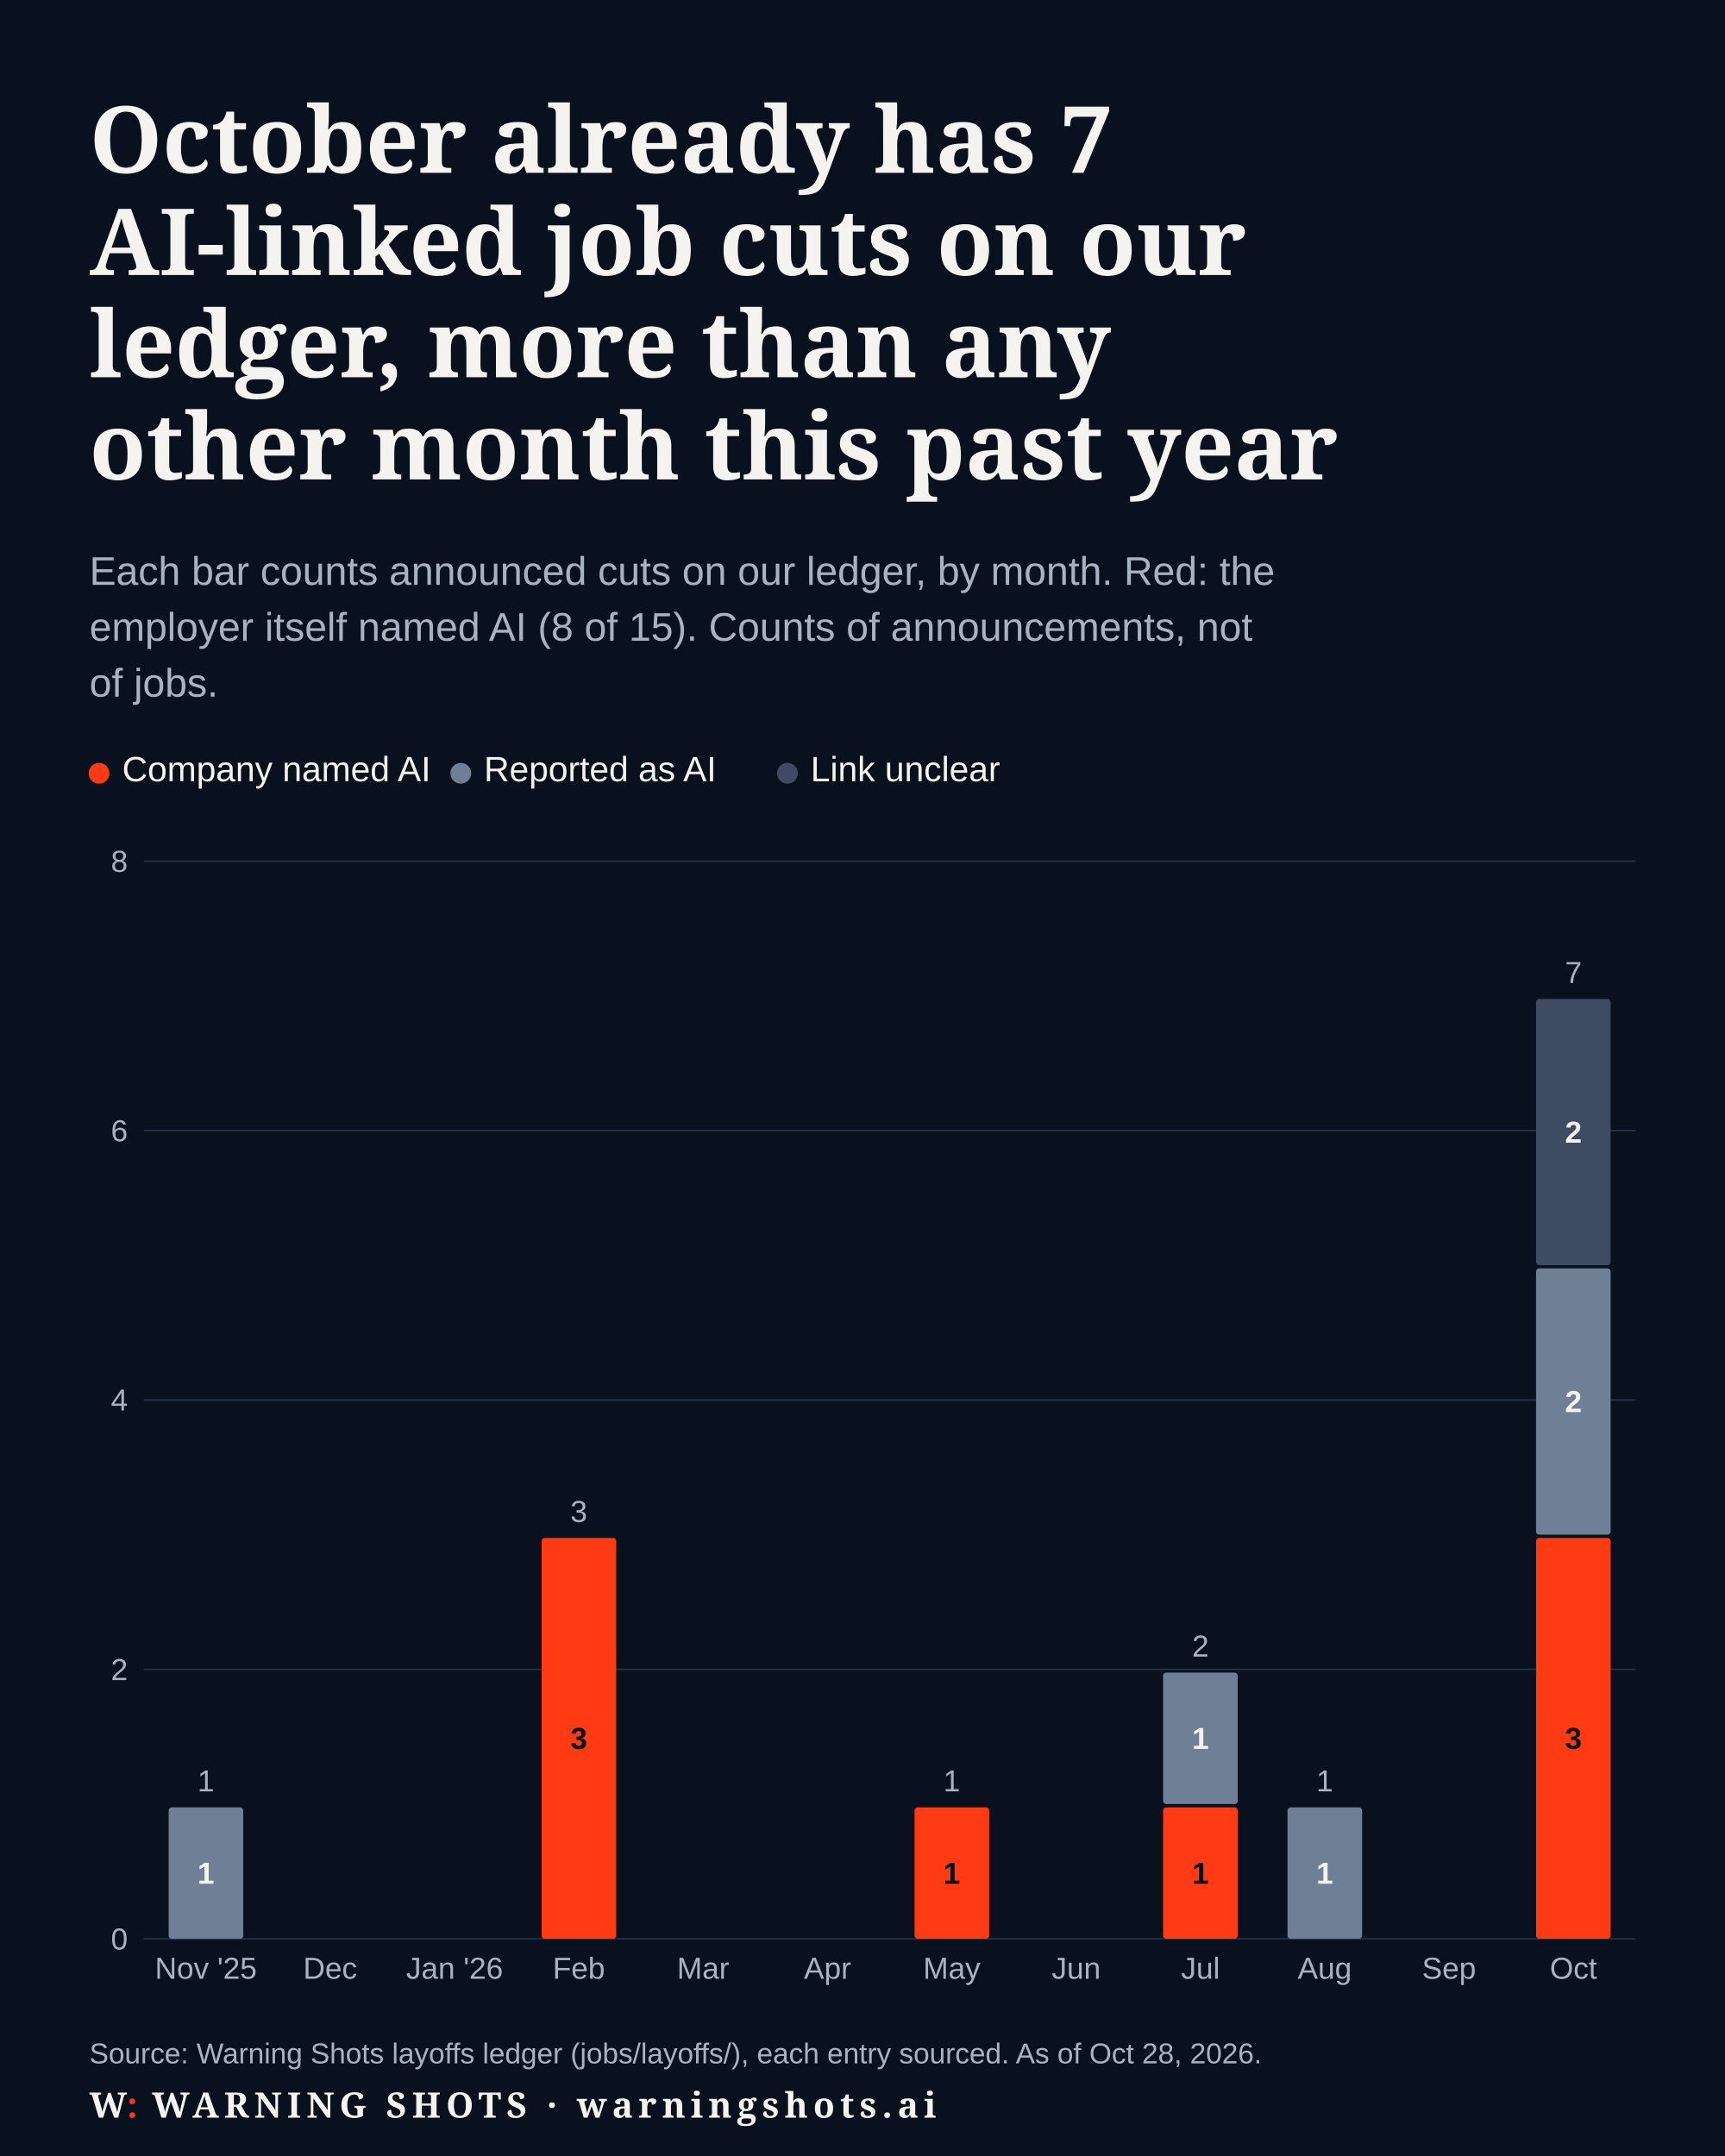
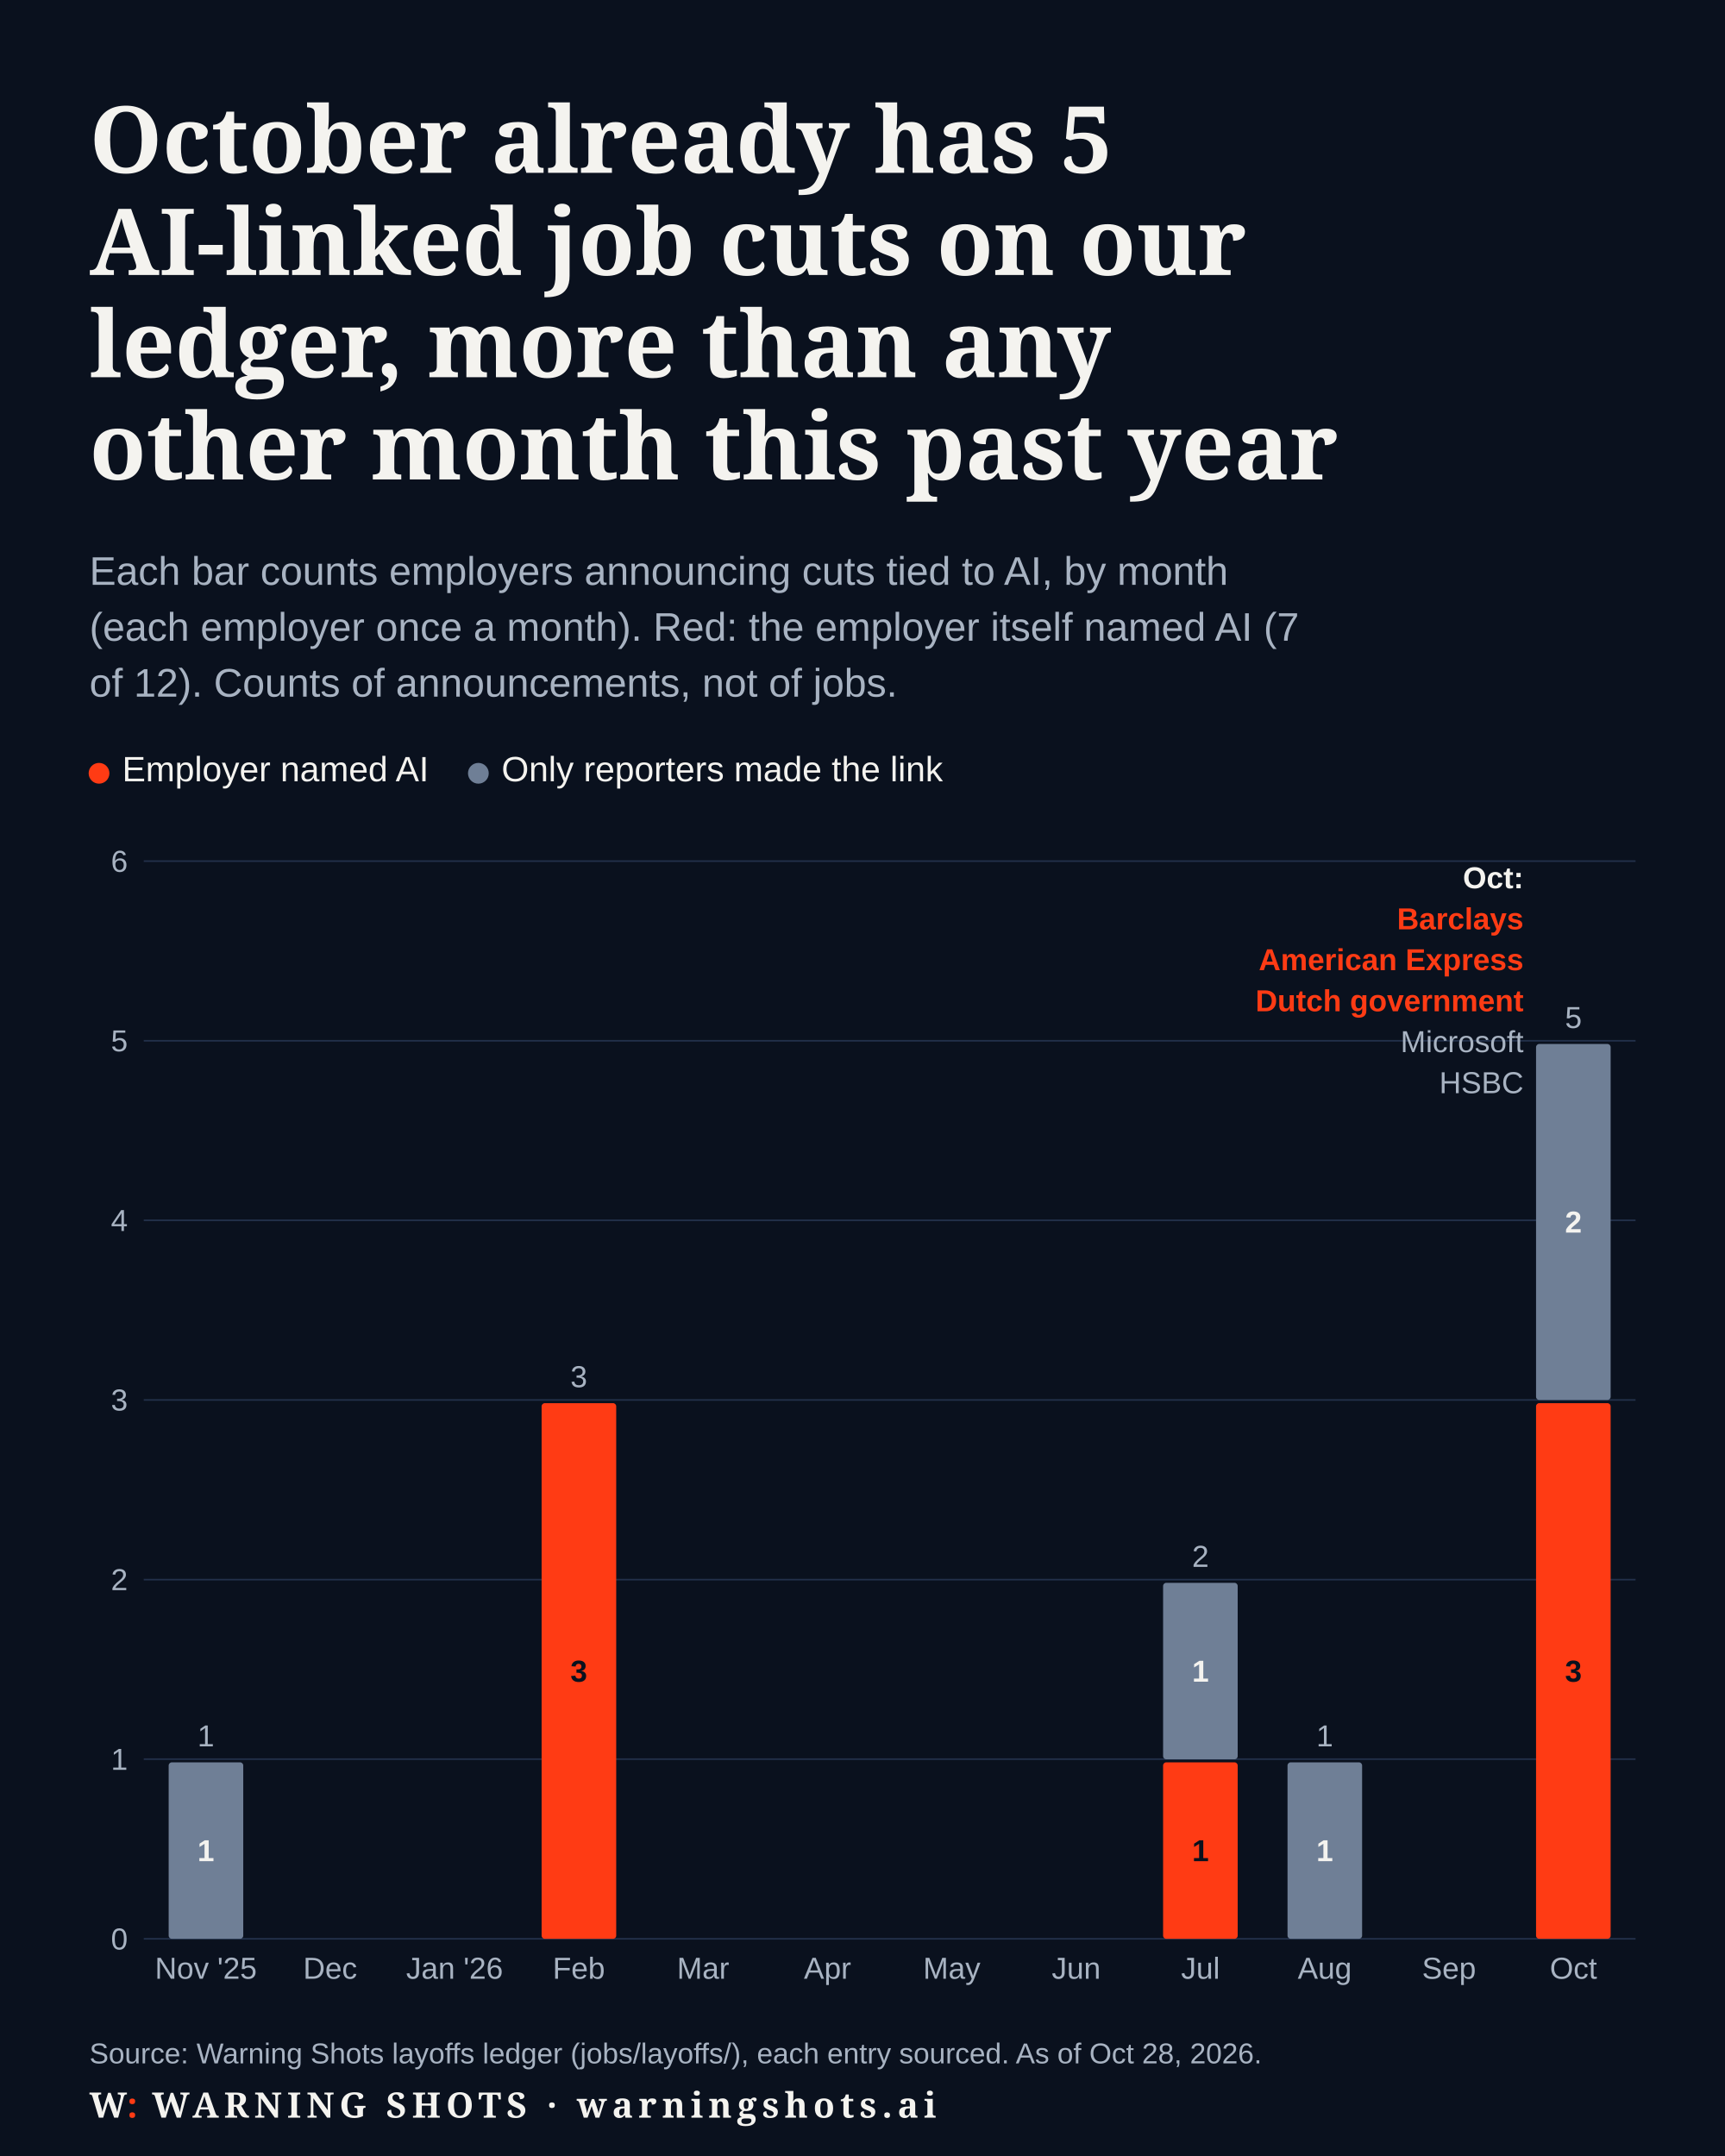
- <svg xmlns="http://www.w3.org/2000/svg" viewBox="0 0 1080 1350" role="img" aria-label="AI-linked job-cut announcements per month over 12 months; 8 in the last three months, 7 in the nine before; 8 of 15 company-stated." class="ws-chart">
+ <svg xmlns="http://www.w3.org/2000/svg" viewBox="0 0 1080 1350" role="img" aria-label="AI-linked job-cut announcements per month over 12 months; 6 in the last three months, 6 in the nine before; 7 of 12 company-stated." class="ws-chart">
  <rect width="1080" height="1350" fill="#0A111E" />
-   <text x="56.0" y="108.2" fill="#F4F3EF" font-family="Playfair, 'Playfair Fallback', Georgia, serif" font-size="58" font-weight="900" text-anchor="start">October already has 7</text>
+   <text x="56.0" y="108.2" fill="#F4F3EF" font-family="Playfair, 'Playfair Fallback', Georgia, serif" font-size="58" font-weight="900" text-anchor="start">October already has 5</text>
  <text x="56.0" y="172.2" fill="#F4F3EF" font-family="Playfair, 'Playfair Fallback', Georgia, serif" font-size="58" font-weight="900" text-anchor="start">AI-linked job cuts on our</text>
  <text x="56.0" y="236.2" fill="#F4F3EF" font-family="Playfair, 'Playfair Fallback', Georgia, serif" font-size="58" font-weight="900" text-anchor="start">ledger, more than any</text>
  <text x="56.0" y="300.2" fill="#F4F3EF" font-family="Playfair, 'Playfair Fallback', Georgia, serif" font-size="58" font-weight="900" text-anchor="start">other month this past year</text>
-   <text x="56.0" y="366.2" fill="#A8B3C2" font-family="Archivo, 'Archivo Fallback', Arial, sans-serif" font-size="25" font-weight="400" text-anchor="start">Each bar counts announced cuts on our ledger, by month. Red: the</text>
-   <text x="56.0" y="401.2" fill="#A8B3C2" font-family="Archivo, 'Archivo Fallback', Arial, sans-serif" font-size="25" font-weight="400" text-anchor="start">employer itself named AI (8 of 15). Counts of announcements, not</text>
-   <text x="56.0" y="436.2" fill="#A8B3C2" font-family="Archivo, 'Archivo Fallback', Arial, sans-serif" font-size="25" font-weight="400" text-anchor="start">of jobs.</text>
+   <text x="56.0" y="366.2" fill="#A8B3C2" font-family="Archivo, 'Archivo Fallback', Arial, sans-serif" font-size="25" font-weight="400" text-anchor="start">Each bar counts employers announcing cuts tied to AI, by month</text>
+   <text x="56.0" y="401.2" fill="#A8B3C2" font-family="Archivo, 'Archivo Fallback', Arial, sans-serif" font-size="25" font-weight="400" text-anchor="start">(each employer once a month). Red: the employer itself named AI (7</text>
+   <text x="56.0" y="436.2" fill="#A8B3C2" font-family="Archivo, 'Archivo Fallback', Arial, sans-serif" font-size="25" font-weight="400" text-anchor="start">of 12). Counts of announcements, not of jobs.</text>
  <circle cx="62" cy="484.2" r="6.5" fill="#FF3B14" />
-   <text x="76.5" y="489.2" fill="#F4F3EF" font-family="Archivo, 'Archivo Fallback', Arial, sans-serif" font-size="22" font-weight="400" text-anchor="start">Company named AI</text>
-   <circle cx="288.5" cy="484.2" r="6.5" fill="#6F7F96" />
-   <text x="303.0" y="489.2" fill="#F4F3EF" font-family="Archivo, 'Archivo Fallback', Arial, sans-serif" font-size="22" font-weight="400" text-anchor="start">Reported as AI</text>
-   <circle cx="493.0" cy="484.2" r="6.5" fill="#3E4B62" />
-   <text x="507.5" y="489.2" fill="#F4F3EF" font-family="Archivo, 'Archivo Fallback', Arial, sans-serif" font-size="22" font-weight="400" text-anchor="start">Link unclear</text>
+   <text x="76.5" y="489.2" fill="#F4F3EF" font-family="Archivo, 'Archivo Fallback', Arial, sans-serif" font-size="22" font-weight="400" text-anchor="start">Employer named AI</text>
+   <circle cx="299.5" cy="484.2" r="6.5" fill="#6F7F96" />
+   <text x="314.0" y="489.2" fill="#F4F3EF" font-family="Archivo, 'Archivo Fallback', Arial, sans-serif" font-size="22" font-weight="400" text-anchor="start">Only reporters made the link</text>
  <line x1="90" x2="1024" y1="1214.0" y2="1214.0" stroke="#22304A" />
  <text x="80.0" y="1220.7" fill="#A8B3C2" font-family="Archivo, 'Archivo Fallback', Arial, sans-serif" font-size="19" font-weight="400" text-anchor="end">0</text>
-   <line x1="90" x2="1024" y1="1045.3" y2="1045.3" stroke="#22304A" />
-   <text x="80.0" y="1052.0" fill="#A8B3C2" font-family="Archivo, 'Archivo Fallback', Arial, sans-serif" font-size="19" font-weight="400" text-anchor="end">2</text>
+   <line x1="90" x2="1024" y1="1101.5" y2="1101.5" stroke="#22304A" />
+   <text x="80.0" y="1108.2" fill="#A8B3C2" font-family="Archivo, 'Archivo Fallback', Arial, sans-serif" font-size="19" font-weight="400" text-anchor="end">1</text>
+   <line x1="90" x2="1024" y1="989.1" y2="989.1" stroke="#22304A" />
+   <text x="80.0" y="995.7" fill="#A8B3C2" font-family="Archivo, 'Archivo Fallback', Arial, sans-serif" font-size="19" font-weight="400" text-anchor="end">2</text>
  <line x1="90" x2="1024" y1="876.6" y2="876.6" stroke="#22304A" />
-   <text x="80.0" y="883.2" fill="#A8B3C2" font-family="Archivo, 'Archivo Fallback', Arial, sans-serif" font-size="19" font-weight="400" text-anchor="end">4</text>
-   <line x1="90" x2="1024" y1="707.9" y2="707.9" stroke="#22304A" />
-   <text x="80.0" y="714.6" fill="#A8B3C2" font-family="Archivo, 'Archivo Fallback', Arial, sans-serif" font-size="19" font-weight="400" text-anchor="end">6</text>
+   <text x="80.0" y="883.2" fill="#A8B3C2" font-family="Archivo, 'Archivo Fallback', Arial, sans-serif" font-size="19" font-weight="400" text-anchor="end">3</text>
+   <line x1="90" x2="1024" y1="764.1" y2="764.1" stroke="#22304A" />
+   <text x="80.0" y="770.8" fill="#A8B3C2" font-family="Archivo, 'Archivo Fallback', Arial, sans-serif" font-size="19" font-weight="400" text-anchor="end">4</text>
+   <line x1="90" x2="1024" y1="651.7" y2="651.7" stroke="#22304A" />
+   <text x="80.0" y="658.3" fill="#A8B3C2" font-family="Archivo, 'Archivo Fallback', Arial, sans-serif" font-size="19" font-weight="400" text-anchor="end">5</text>
  <line x1="90" x2="1024" y1="539.2" y2="539.2" stroke="#22304A" />
-   <text x="80.0" y="545.9" fill="#A8B3C2" font-family="Archivo, 'Archivo Fallback', Arial, sans-serif" font-size="19" font-weight="400" text-anchor="end">8</text>
-   <rect x="105.6" y="1131.7" width="46.7" height="82.3" rx="2" fill="#6F7F96" />
-   <text x="128.9" y="1179.5" fill="#F4F3EF" font-family="Archivo, 'Archivo Fallback', Arial, sans-serif" font-size="19" font-weight="700" text-anchor="middle">1</text>
-   <text x="128.9" y="1121.7" fill="#A8B3C2" font-family="Archivo, 'Archivo Fallback', Arial, sans-serif" font-size="19" font-weight="400" text-anchor="middle">1</text>
+   <text x="80.0" y="545.9" fill="#A8B3C2" font-family="Archivo, 'Archivo Fallback', Arial, sans-serif" font-size="19" font-weight="400" text-anchor="end">6</text>
+   <rect x="105.6" y="1103.5" width="46.7" height="110.5" rx="2" fill="#6F7F96" />
+   <text x="128.9" y="1165.4" fill="#F4F3EF" font-family="Archivo, 'Archivo Fallback', Arial, sans-serif" font-size="19" font-weight="700" text-anchor="middle">1</text>
+   <text x="128.9" y="1093.5" fill="#A8B3C2" font-family="Archivo, 'Archivo Fallback', Arial, sans-serif" font-size="19" font-weight="400" text-anchor="middle">1</text>
  <text x="128.9" y="1239.0" fill="#A8B3C2" font-family="Archivo, 'Archivo Fallback', Arial, sans-serif" font-size="19" font-weight="400" text-anchor="middle">Nov '25</text>
  <text x="206.7" y="1239.0" fill="#A8B3C2" font-family="Archivo, 'Archivo Fallback', Arial, sans-serif" font-size="19" font-weight="400" text-anchor="middle">Dec</text>
  <text x="284.6" y="1239.0" fill="#A8B3C2" font-family="Archivo, 'Archivo Fallback', Arial, sans-serif" font-size="19" font-weight="400" text-anchor="middle">Jan '26</text>
-   <rect x="339.1" y="963.0" width="46.7" height="251.0" rx="2" fill="#FF3B14" />
-   <text x="362.4" y="1095.1" fill="#0A111E" font-family="Archivo, 'Archivo Fallback', Arial, sans-serif" font-size="19" font-weight="700" text-anchor="middle">3</text>
-   <text x="362.4" y="953.0" fill="#A8B3C2" font-family="Archivo, 'Archivo Fallback', Arial, sans-serif" font-size="19" font-weight="400" text-anchor="middle">3</text>
+   <rect x="339.1" y="878.6" width="46.7" height="335.4" rx="2" fill="#FF3B14" />
+   <text x="362.4" y="1053.0" fill="#0A111E" font-family="Archivo, 'Archivo Fallback', Arial, sans-serif" font-size="19" font-weight="700" text-anchor="middle">3</text>
+   <text x="362.4" y="868.6" fill="#A8B3C2" font-family="Archivo, 'Archivo Fallback', Arial, sans-serif" font-size="19" font-weight="400" text-anchor="middle">3</text>
  <text x="362.4" y="1239.0" fill="#A8B3C2" font-family="Archivo, 'Archivo Fallback', Arial, sans-serif" font-size="19" font-weight="400" text-anchor="middle">Feb</text>
  <text x="440.2" y="1239.0" fill="#A8B3C2" font-family="Archivo, 'Archivo Fallback', Arial, sans-serif" font-size="19" font-weight="400" text-anchor="middle">Mar</text>
  <text x="518.1" y="1239.0" fill="#A8B3C2" font-family="Archivo, 'Archivo Fallback', Arial, sans-serif" font-size="19" font-weight="400" text-anchor="middle">Apr</text>
-   <rect x="572.6" y="1131.7" width="46.7" height="82.3" rx="2" fill="#FF3B14" />
-   <text x="595.9" y="1179.5" fill="#0A111E" font-family="Archivo, 'Archivo Fallback', Arial, sans-serif" font-size="19" font-weight="700" text-anchor="middle">1</text>
-   <text x="595.9" y="1121.7" fill="#A8B3C2" font-family="Archivo, 'Archivo Fallback', Arial, sans-serif" font-size="19" font-weight="400" text-anchor="middle">1</text>
  <text x="595.9" y="1239.0" fill="#A8B3C2" font-family="Archivo, 'Archivo Fallback', Arial, sans-serif" font-size="19" font-weight="400" text-anchor="middle">May</text>
  <text x="673.8" y="1239.0" fill="#A8B3C2" font-family="Archivo, 'Archivo Fallback', Arial, sans-serif" font-size="19" font-weight="400" text-anchor="middle">Jun</text>
-   <rect x="728.2" y="1131.7" width="46.7" height="82.3" rx="2" fill="#FF3B14" />
-   <text x="751.6" y="1179.5" fill="#0A111E" font-family="Archivo, 'Archivo Fallback', Arial, sans-serif" font-size="19" font-weight="700" text-anchor="middle">1</text>
-   <rect x="728.2" y="1047.3" width="46.7" height="82.3" rx="2" fill="#6F7F96" />
-   <text x="751.6" y="1095.1" fill="#F4F3EF" font-family="Archivo, 'Archivo Fallback', Arial, sans-serif" font-size="19" font-weight="700" text-anchor="middle">1</text>
-   <text x="751.6" y="1037.3" fill="#A8B3C2" font-family="Archivo, 'Archivo Fallback', Arial, sans-serif" font-size="19" font-weight="400" text-anchor="middle">2</text>
+   <rect x="728.2" y="1103.5" width="46.7" height="110.5" rx="2" fill="#FF3B14" />
+   <text x="751.6" y="1165.4" fill="#0A111E" font-family="Archivo, 'Archivo Fallback', Arial, sans-serif" font-size="19" font-weight="700" text-anchor="middle">1</text>
+   <rect x="728.2" y="991.1" width="46.7" height="110.5" rx="2" fill="#6F7F96" />
+   <text x="751.6" y="1053.0" fill="#F4F3EF" font-family="Archivo, 'Archivo Fallback', Arial, sans-serif" font-size="19" font-weight="700" text-anchor="middle">1</text>
+   <text x="751.6" y="981.1" fill="#A8B3C2" font-family="Archivo, 'Archivo Fallback', Arial, sans-serif" font-size="19" font-weight="400" text-anchor="middle">2</text>
  <text x="751.6" y="1239.0" fill="#A8B3C2" font-family="Archivo, 'Archivo Fallback', Arial, sans-serif" font-size="19" font-weight="400" text-anchor="middle">Jul</text>
-   <rect x="806.1" y="1131.7" width="46.7" height="82.3" rx="2" fill="#6F7F96" />
-   <text x="829.4" y="1179.5" fill="#F4F3EF" font-family="Archivo, 'Archivo Fallback', Arial, sans-serif" font-size="19" font-weight="700" text-anchor="middle">1</text>
-   <text x="829.4" y="1121.7" fill="#A8B3C2" font-family="Archivo, 'Archivo Fallback', Arial, sans-serif" font-size="19" font-weight="400" text-anchor="middle">1</text>
+   <rect x="806.1" y="1103.5" width="46.7" height="110.5" rx="2" fill="#6F7F96" />
+   <text x="829.4" y="1165.4" fill="#F4F3EF" font-family="Archivo, 'Archivo Fallback', Arial, sans-serif" font-size="19" font-weight="700" text-anchor="middle">1</text>
+   <text x="829.4" y="1093.5" fill="#A8B3C2" font-family="Archivo, 'Archivo Fallback', Arial, sans-serif" font-size="19" font-weight="400" text-anchor="middle">1</text>
  <text x="829.4" y="1239.0" fill="#A8B3C2" font-family="Archivo, 'Archivo Fallback', Arial, sans-serif" font-size="19" font-weight="400" text-anchor="middle">Aug</text>
  <text x="907.2" y="1239.0" fill="#A8B3C2" font-family="Archivo, 'Archivo Fallback', Arial, sans-serif" font-size="19" font-weight="400" text-anchor="middle">Sep</text>
-   <rect x="961.7" y="963.0" width="46.7" height="251.0" rx="2" fill="#FF3B14" />
-   <text x="985.1" y="1095.1" fill="#0A111E" font-family="Archivo, 'Archivo Fallback', Arial, sans-serif" font-size="19" font-weight="700" text-anchor="middle">3</text>
-   <rect x="961.7" y="794.2" width="46.7" height="166.7" rx="2" fill="#6F7F96" />
-   <text x="985.1" y="884.2" fill="#F4F3EF" font-family="Archivo, 'Archivo Fallback', Arial, sans-serif" font-size="19" font-weight="700" text-anchor="middle">2</text>
-   <rect x="961.7" y="625.5" width="46.7" height="166.7" rx="2" fill="#3E4B62" />
-   <text x="985.1" y="715.5" fill="#F4F3EF" font-family="Archivo, 'Archivo Fallback', Arial, sans-serif" font-size="19" font-weight="700" text-anchor="middle">2</text>
-   <text x="985.1" y="615.5" fill="#A8B3C2" font-family="Archivo, 'Archivo Fallback', Arial, sans-serif" font-size="19" font-weight="400" text-anchor="middle">7</text>
+   <rect x="961.7" y="878.6" width="46.7" height="335.4" rx="2" fill="#FF3B14" />
+   <text x="985.1" y="1053.0" fill="#0A111E" font-family="Archivo, 'Archivo Fallback', Arial, sans-serif" font-size="19" font-weight="700" text-anchor="middle">3</text>
+   <rect x="961.7" y="653.7" width="46.7" height="222.9" rx="2" fill="#6F7F96" />
+   <text x="985.1" y="771.8" fill="#F4F3EF" font-family="Archivo, 'Archivo Fallback', Arial, sans-serif" font-size="19" font-weight="700" text-anchor="middle">2</text>
+   <text x="985.1" y="643.7" fill="#A8B3C2" font-family="Archivo, 'Archivo Fallback', Arial, sans-serif" font-size="19" font-weight="400" text-anchor="middle">5</text>
  <text x="985.1" y="1239.0" fill="#A8B3C2" font-family="Archivo, 'Archivo Fallback', Arial, sans-serif" font-size="19" font-weight="400" text-anchor="middle">Oct</text>
+   <text x="953.9" y="556.2" fill="#F4F3EF" font-family="Archivo, 'Archivo Fallback', Arial, sans-serif" font-size="19" font-weight="700" text-anchor="end">Oct:</text>
+   <text x="953.9" y="581.9" fill="#FF3B14" font-family="Archivo, 'Archivo Fallback', Arial, sans-serif" font-size="19" font-weight="600" text-anchor="end">Barclays</text>
+   <text x="953.9" y="607.5" fill="#FF3B14" font-family="Archivo, 'Archivo Fallback', Arial, sans-serif" font-size="19" font-weight="600" text-anchor="end">American Express</text>
+   <text x="953.9" y="633.2" fill="#FF3B14" font-family="Archivo, 'Archivo Fallback', Arial, sans-serif" font-size="19" font-weight="600" text-anchor="end">Dutch government</text>
+   <text x="953.9" y="658.8" fill="#A8B3C2" font-family="Archivo, 'Archivo Fallback', Arial, sans-serif" font-size="19" font-weight="400" text-anchor="end">Microsoft</text>
+   <text x="953.9" y="684.5" fill="#A8B3C2" font-family="Archivo, 'Archivo Fallback', Arial, sans-serif" font-size="19" font-weight="400" text-anchor="end">HSBC</text>
  <text x="56.0" y="1292.0" fill="#A8B3C2" font-family="Archivo, 'Archivo Fallback', Arial, sans-serif" font-size="18" font-weight="400" text-anchor="start">Source: Warning Shots layoffs ledger (jobs/layoffs/), each entry sourced. As of Oct 28, 2026.</text>
  <text x="56" y="1326" fill="#F4F3EF" font-family="Playfair, 'Playfair Fallback', Georgia, serif" font-weight="700" font-size="22" letter-spacing="3.3">W<tspan fill="#FF3B14">:</tspan> WARNING SHOTS · warningshots.ai</text>
</svg>
